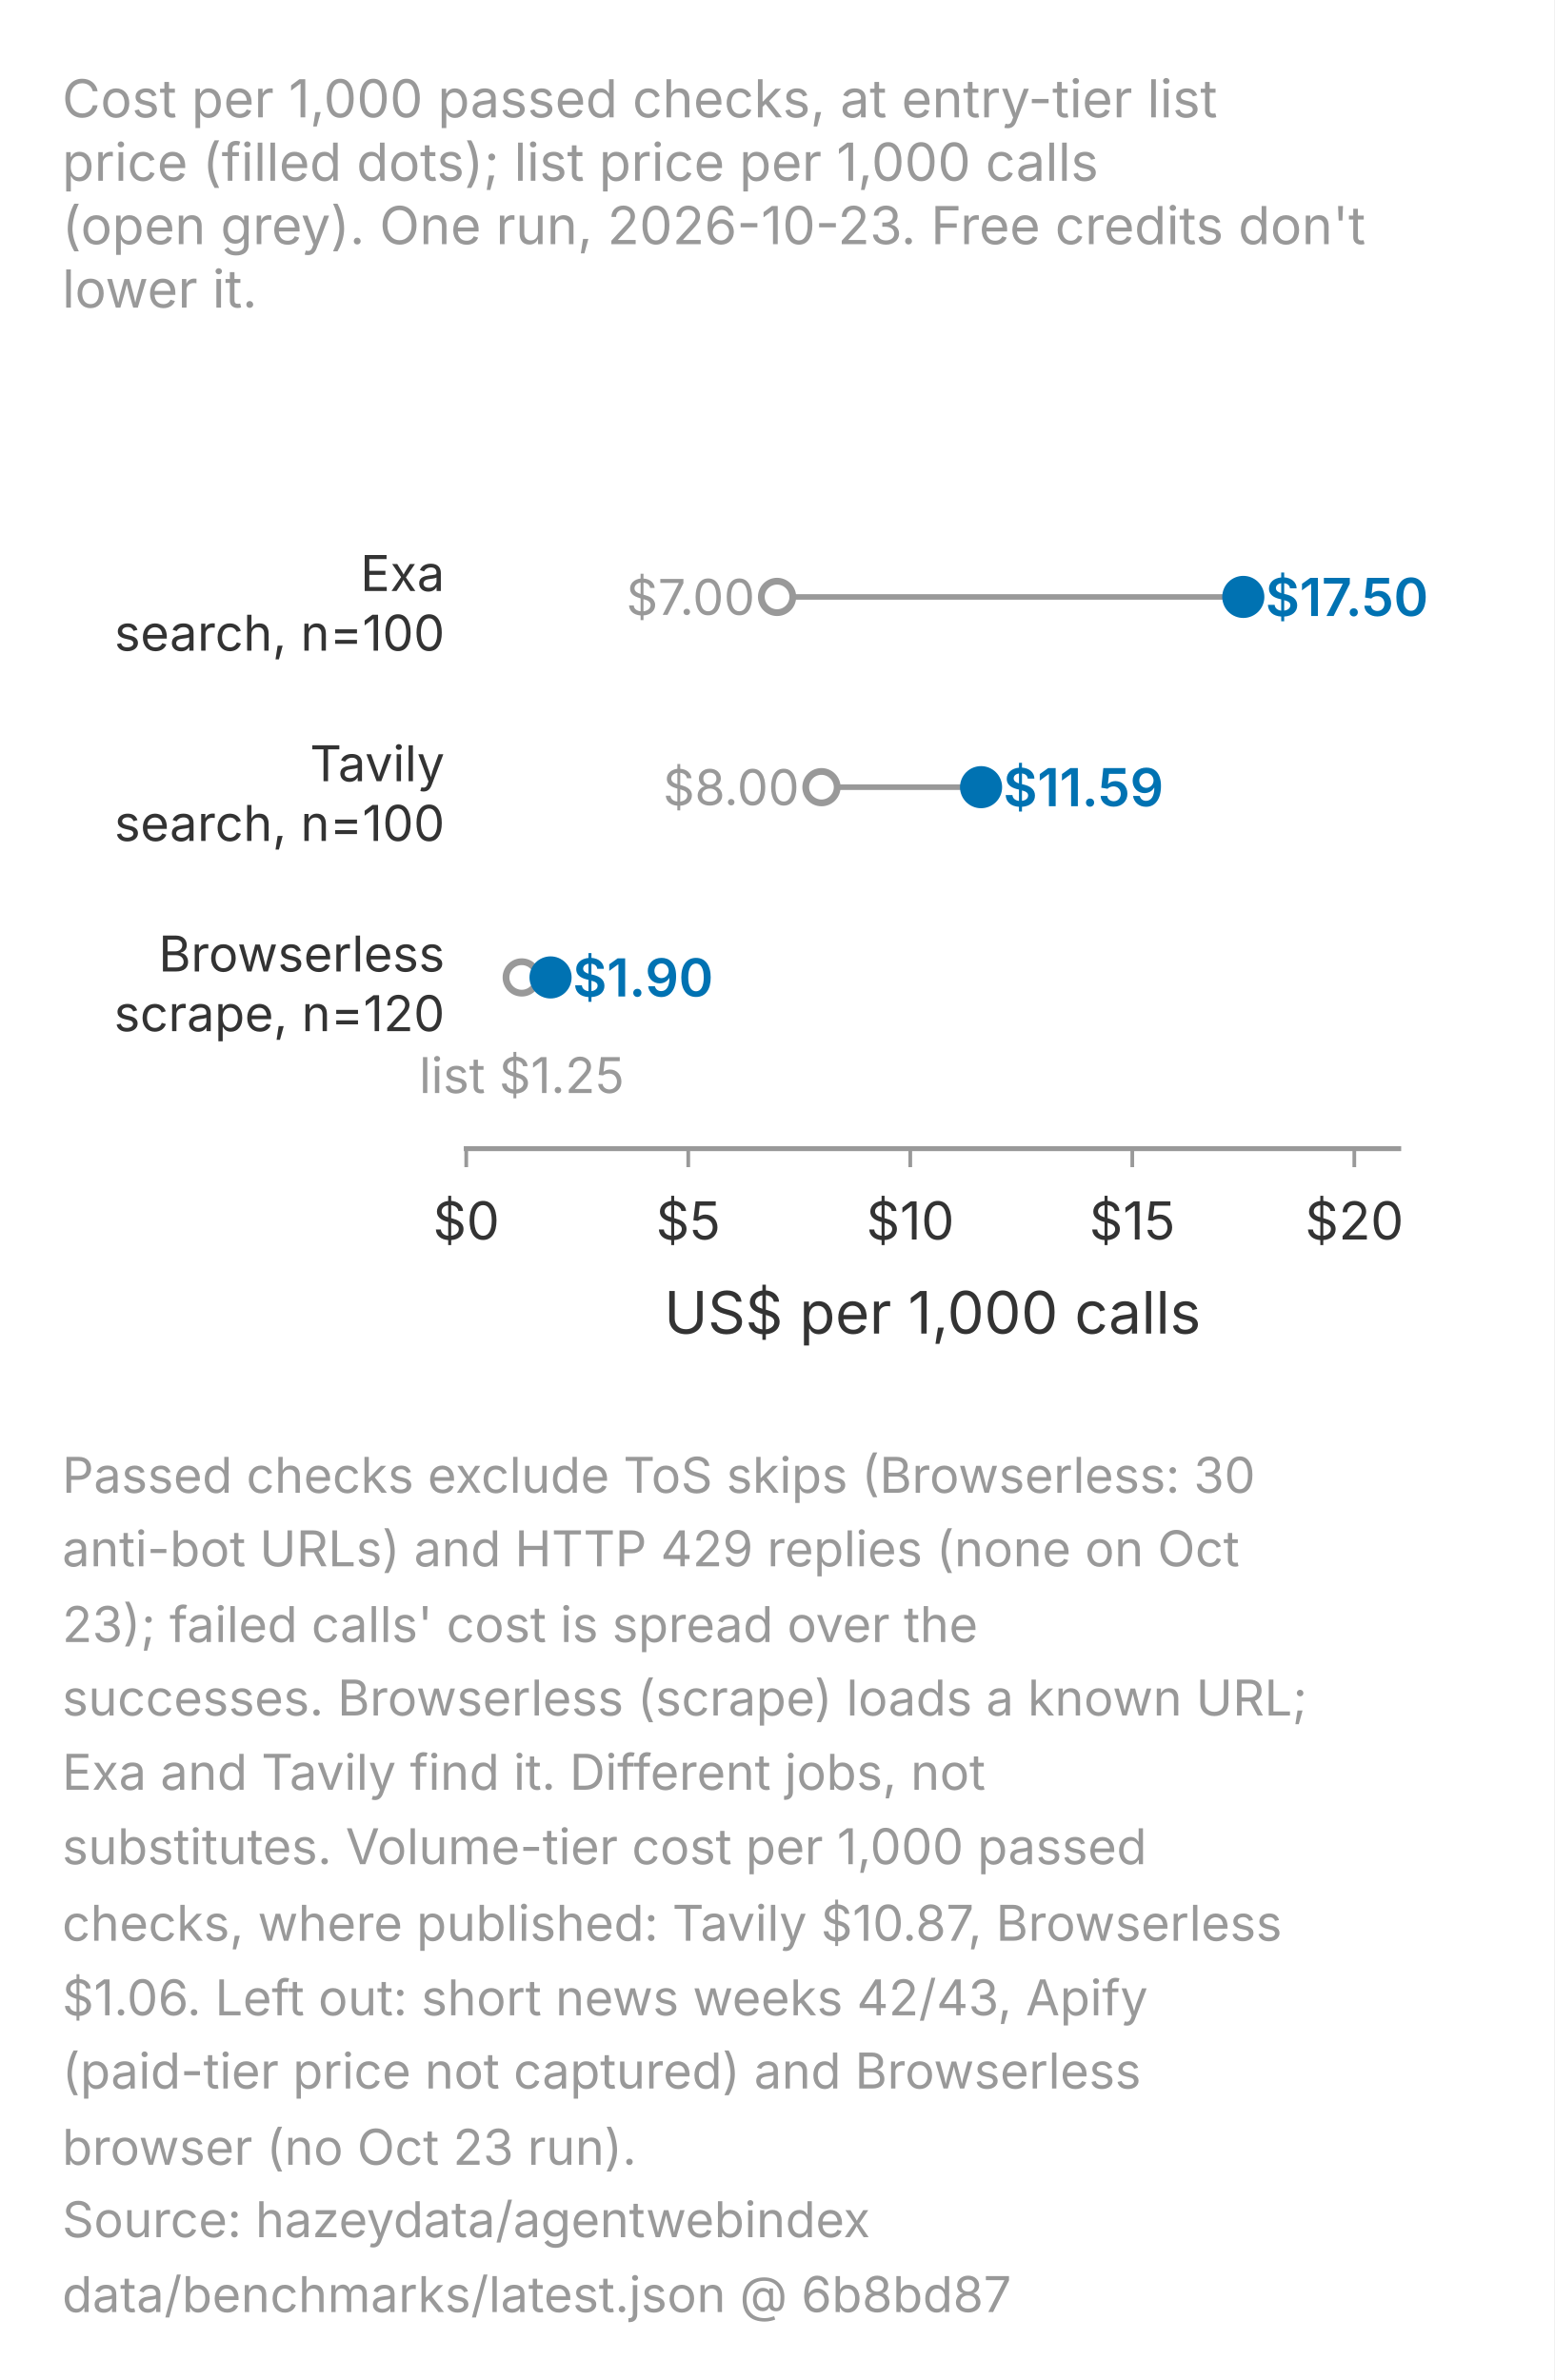
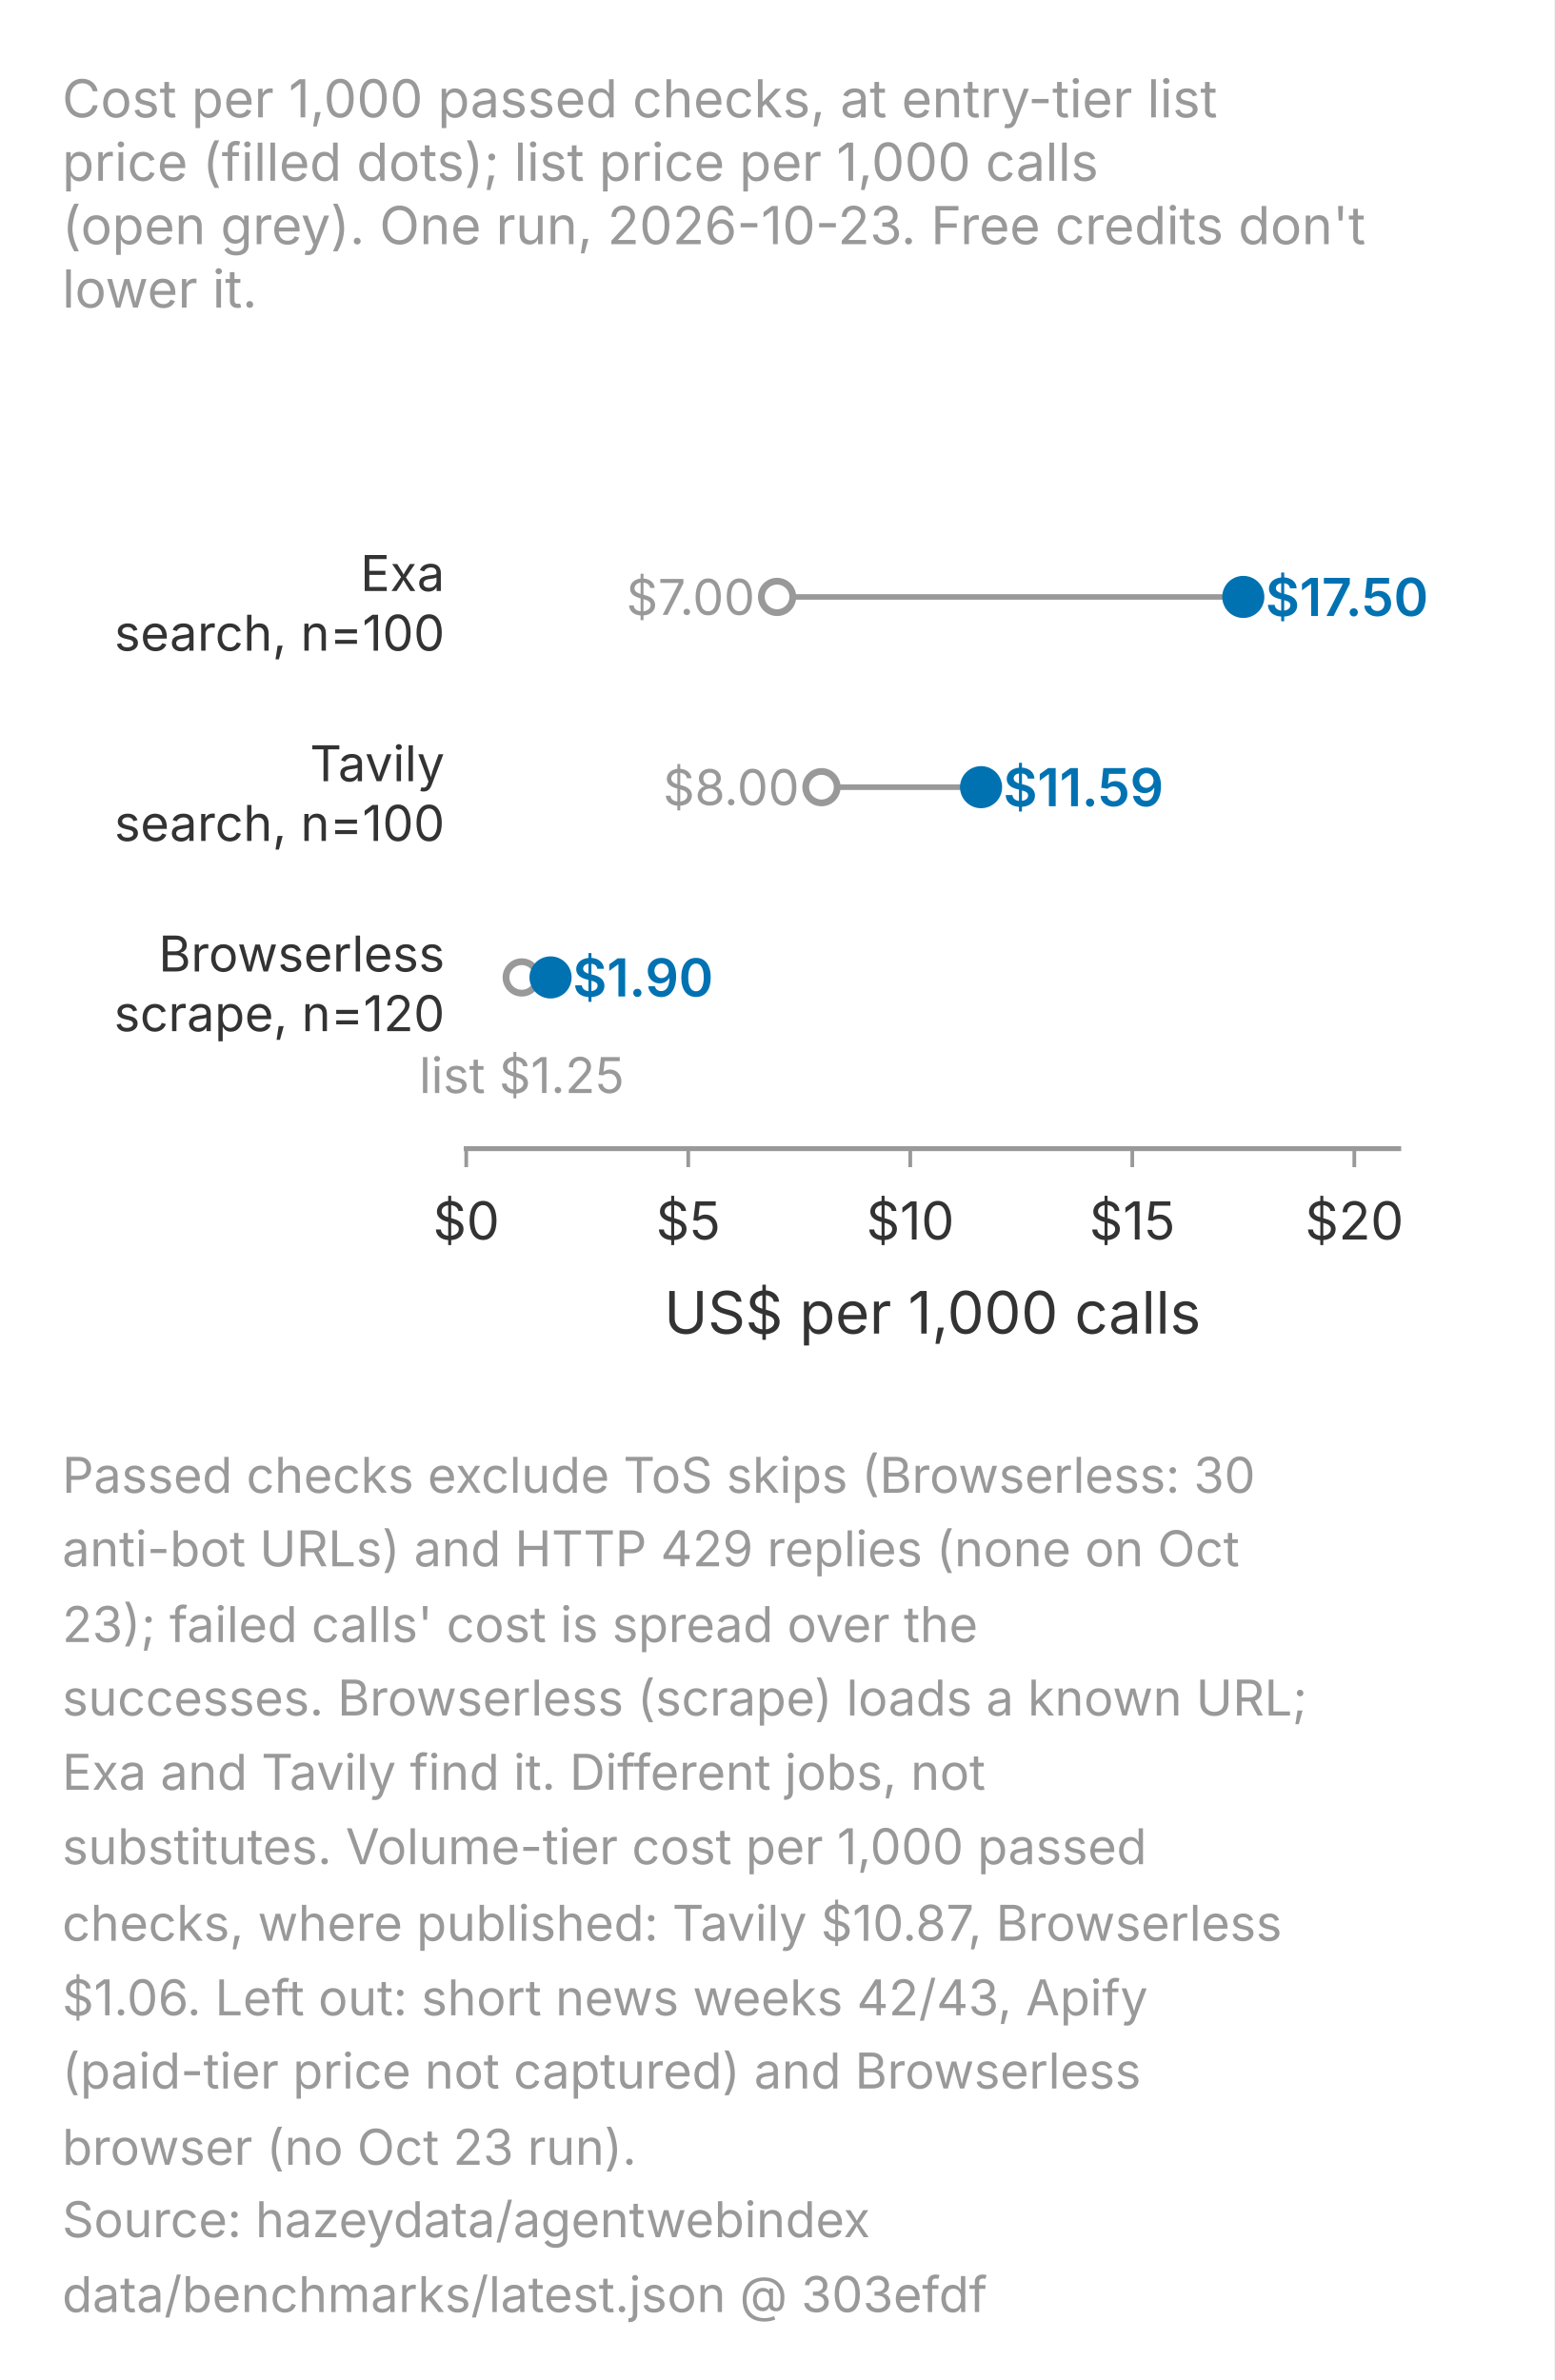
<svg xmlns="http://www.w3.org/2000/svg" xmlns:xlink="http://www.w3.org/1999/xlink" role="img" aria-label="Exa lists cheaper than Tavily ($7.00 vs $8.00 per 1,000 calls) but costs more per 1,000 passed checks ($17.50 vs $11.59)" width="252pt" height="386.01pt" viewBox="0 0 252 386.01" version="1.1">
  <defs>
    <style type="text/css">*{stroke-linejoin: round; stroke-linecap: butt}</style>
  </defs>
  <g id="figure_1">
    <g id="patch_1">
      <path d="M 0 386.01  L 252 386.01  L 252 0  L 0 0  z " style="fill: #ffffff" />
    </g>
    <g id="axes_1">
      <g id="patch_2">
        <path d="M 75.6 186.3  L 226.8 186.3  L 226.8 78.3  L 75.6 78.3  z " style="fill: #ffffff" />
      </g>
      <g id="matplotlib.axis_1">
        <g id="xtick_1">
          <g id="line2d_1">
            <defs>
-               <path id="m9cfb3f9d68" d="M 0 0  L 0 3  " style="stroke: #999999; stroke-width: 0.6" />
+               <path id="m31dd0832b9" d="M 0 0  L 0 3  " style="stroke: #999999; stroke-width: 0.6" />
            </defs>
            <g>
-               <use xlink:href="#m9cfb3f9d68" x="75.6" y="186.3" style="fill: #999999; stroke: #999999; stroke-width: 0.6" />
+               <use xlink:href="#m31dd0832b9" x="75.6" y="186.3" style="fill: #999999; stroke: #999999; stroke-width: 0.6" />
            </g>
          </g>
          <g id="text_1">
            <text style="font-size: 8.5px; font-family: 'Inter', sans-serif; text-anchor: middle; fill: #333333" x="75.6" y="201.034" transform="rotate(-0 75.6 201.0344)">$0</text>
          </g>
        </g>
        <g id="xtick_2">
          <g id="line2d_2">
            <g>
-               <use xlink:href="#m9cfb3f9d68" x="111.6" y="186.3" style="fill: #999999; stroke: #999999; stroke-width: 0.6" />
+               <use xlink:href="#m31dd0832b9" x="111.6" y="186.3" style="fill: #999999; stroke: #999999; stroke-width: 0.6" />
            </g>
          </g>
          <g id="text_2">
            <text style="font-size: 8.5px; font-family: 'Inter', sans-serif; text-anchor: middle; fill: #333333" x="111.6" y="201.034" transform="rotate(-0 111.6 201.0344)">$5</text>
          </g>
        </g>
        <g id="xtick_3">
          <g id="line2d_3">
            <g>
-               <use xlink:href="#m9cfb3f9d68" x="147.6" y="186.3" style="fill: #999999; stroke: #999999; stroke-width: 0.6" />
+               <use xlink:href="#m31dd0832b9" x="147.6" y="186.3" style="fill: #999999; stroke: #999999; stroke-width: 0.6" />
            </g>
          </g>
          <g id="text_3">
            <text style="font-size: 8.5px; font-family: 'Inter', sans-serif; text-anchor: middle; fill: #333333" x="147.6" y="201.034" transform="rotate(-0 147.6 201.0344)">$10</text>
          </g>
        </g>
        <g id="xtick_4">
          <g id="line2d_4">
            <g>
-               <use xlink:href="#m9cfb3f9d68" x="183.6" y="186.3" style="fill: #999999; stroke: #999999; stroke-width: 0.6" />
+               <use xlink:href="#m31dd0832b9" x="183.6" y="186.3" style="fill: #999999; stroke: #999999; stroke-width: 0.6" />
            </g>
          </g>
          <g id="text_4">
            <text style="font-size: 8.5px; font-family: 'Inter', sans-serif; text-anchor: middle; fill: #333333" x="183.6" y="201.034" transform="rotate(-0 183.6 201.0344)">$15</text>
          </g>
        </g>
        <g id="xtick_5">
          <g id="line2d_5">
            <g>
-               <use xlink:href="#m9cfb3f9d68" x="219.6" y="186.3" style="fill: #999999; stroke: #999999; stroke-width: 0.6" />
+               <use xlink:href="#m31dd0832b9" x="219.6" y="186.3" style="fill: #999999; stroke: #999999; stroke-width: 0.6" />
            </g>
          </g>
          <g id="text_5">
            <text style="font-size: 8.5px; font-family: 'Inter', sans-serif; text-anchor: middle; fill: #333333" x="219.6" y="201.034" transform="rotate(-0 219.6 201.0344)">$20</text>
          </g>
        </g>
        <g id="text_6">
          <text style="font-size: 9.5px; font-family: 'Inter', sans-serif; text-anchor: middle; fill: #333333" x="151.2" y="216.288" transform="rotate(-0 151.2 216.2878)">US$ per 1,000 calls</text>
        </g>
      </g>
      <g id="matplotlib.axis_2">
        <g id="ytick_1">
          <g id="line2d_6" />
          <g id="text_7">
            <text style="font-size: 8px; font-family: 'Inter', sans-serif; fill: #333333" transform="translate(25.7175 157.5637)">Browserless</text>
            <text style="font-size: 8px; font-family: 'Inter', sans-serif; fill: #333333" transform="translate(18.4875 167.2434)">scrape, n=120</text>
          </g>
        </g>
        <g id="ytick_2">
          <g id="line2d_7" />
          <g id="text_8">
            <text style="font-size: 8px; font-family: 'Inter', sans-serif; fill: #333333" transform="translate(50.24125 126.7066)">Tavily</text>
            <text style="font-size: 8px; font-family: 'Inter', sans-serif; fill: #333333" transform="translate(18.54125 136.3863)">search, n=100</text>
          </g>
        </g>
        <g id="ytick_3">
          <g id="line2d_8" />
          <g id="text_9">
            <text style="font-size: 8px; font-family: 'Inter', sans-serif; fill: #333333" transform="translate(58.43125 95.84944)">Exa</text>
            <text style="font-size: 8px; font-family: 'Inter', sans-serif; fill: #333333" transform="translate(18.54125 105.5291)">search, n=100</text>
          </g>
        </g>
      </g>
      <g id="line2d_9">
-         <path d="M 126 96.814  L 201.6 96.814  " clip-path="url(#pcf796cdb0f)" style="fill: none; stroke: #999999; stroke-width: 0.9; stroke-linecap: round" />
+         <path d="M 126 96.814  L 201.6 96.814  " clip-path="url(#pf7909f7793)" style="fill: none; stroke: #999999; stroke-width: 0.9; stroke-linecap: round" />
      </g>
      <g id="line2d_10">
-         <path d="M 133.2 127.671  L 159.078 127.671  " clip-path="url(#pcf796cdb0f)" style="fill: none; stroke: #999999; stroke-width: 0.9; stroke-linecap: round" />
+         <path d="M 133.2 127.671  L 159.078 127.671  " clip-path="url(#pf7909f7793)" style="fill: none; stroke: #999999; stroke-width: 0.9; stroke-linecap: round" />
      </g>
      <g id="line2d_11">
-         <path d="M 84.6 158.529  L 89.271 158.529  " clip-path="url(#pcf796cdb0f)" style="fill: none; stroke: #999999; stroke-width: 0.9; stroke-linecap: round" />
+         <path d="M 84.6 158.529  L 89.271 158.529  " clip-path="url(#pf7909f7793)" style="fill: none; stroke: #999999; stroke-width: 0.9; stroke-linecap: round" />
      </g>
      <g id="patch_3">
        <path d="M 75.6 186.3  L 226.8 186.3  " style="fill: none; stroke: #999999; stroke-width: 0.8; stroke-linejoin: miter; stroke-linecap: square" />
      </g>
      <g id="PathCollection_1">
        <defs>
-           <path id="m09bc105c01" d="M 0 2.55  C 0.676 2.55 1.325 2.281 1.803 1.803  C 2.281 1.325 2.55 0.676 2.55 0  C 2.55 -0.676 2.281 -1.325 1.803 -1.803  C 1.325 -2.281 0.676 -2.55 0 -2.55  C -0.676 -2.55 -1.325 -2.281 -1.803 -1.803  C -2.281 -1.325 -2.55 -0.676 -2.55 0  C -2.55 0.676 -2.281 1.325 -1.803 1.803  C -1.325 2.281 -0.676 2.55 0 2.55  z " style="stroke: #999999; stroke-width: 1.1" />
+           <path id="mf75d3d6653" d="M 0 2.55  C 0.676 2.55 1.325 2.281 1.803 1.803  C 2.281 1.325 2.55 0.676 2.55 0  C 2.55 -0.676 2.281 -1.325 1.803 -1.803  C 1.325 -2.281 0.676 -2.55 0 -2.55  C -0.676 -2.55 -1.325 -2.281 -1.803 -1.803  C -2.281 -1.325 -2.55 -0.676 -2.55 0  C -2.55 0.676 -2.281 1.325 -1.803 1.803  C -1.325 2.281 -0.676 2.55 0 2.55  z " style="stroke: #999999; stroke-width: 1.1" />
        </defs>
-         <g clip-path="url(#pcf796cdb0f)">
-           <use xlink:href="#m09bc105c01" x="126" y="96.814" style="fill: #ffffff; stroke: #999999; stroke-width: 1.1" />
+         <g clip-path="url(#pf7909f7793)">
+           <use xlink:href="#mf75d3d6653" x="126" y="96.814" style="fill: #ffffff; stroke: #999999; stroke-width: 1.1" />
        </g>
      </g>
      <g id="text_10">
        <text style="font-weight: 600; font-size: 8.5px; font-family: 'Inter', sans-serif; text-anchor: start; fill: #0072b2" x="205.2" y="99.906" transform="rotate(-0 205.2 99.90633)">$17.50</text>
      </g>
      <g id="text_11">
        <text style="font-size: 8px; font-family: 'Inter', sans-serif; text-anchor: end; fill: #999999" x="122.4" y="99.724" transform="rotate(-0 122.4 99.72444)">$7.00</text>
      </g>
      <g id="PathCollection_2">
-         <g clip-path="url(#pcf796cdb0f)">
-           <use xlink:href="#m09bc105c01" x="133.2" y="127.671" style="fill: #ffffff; stroke: #999999; stroke-width: 1.1" />
+         <g clip-path="url(#pf7909f7793)">
+           <use xlink:href="#mf75d3d6653" x="133.2" y="127.671" style="fill: #ffffff; stroke: #999999; stroke-width: 1.1" />
        </g>
      </g>
      <g id="text_12">
        <text style="font-weight: 600; font-size: 8.5px; font-family: 'Inter', sans-serif; text-anchor: start; fill: #0072b2" x="162.678" y="130.763" transform="rotate(-0 162.6783 130.7635)">$11.59</text>
      </g>
      <g id="text_13">
        <text style="font-size: 8px; font-family: 'Inter', sans-serif; text-anchor: end; fill: #999999" x="129.6" y="130.582" transform="rotate(-0 129.6 130.5816)">$8.00</text>
      </g>
      <g id="PathCollection_3">
-         <g clip-path="url(#pcf796cdb0f)">
-           <use xlink:href="#m09bc105c01" x="84.6" y="158.529" style="fill: #ffffff; stroke: #999999; stroke-width: 1.1" />
+         <g clip-path="url(#pf7909f7793)">
+           <use xlink:href="#mf75d3d6653" x="84.6" y="158.529" style="fill: #ffffff; stroke: #999999; stroke-width: 1.1" />
        </g>
      </g>
      <g id="text_14">
        <text style="font-weight: 600; font-size: 8.5px; font-family: 'Inter', sans-serif; text-anchor: start; fill: #0072b2" x="92.871" y="161.621" transform="rotate(-0 92.87089 161.6206)">$1.90</text>
      </g>
      <g id="text_15">
        <text style="font-size: 8px; font-family: 'Inter', sans-serif; text-anchor: middle; fill: #999999" x="84.6" y="177.279" transform="rotate(-0 84.6 177.2786)">list $1.25</text>
      </g>
      <g id="PathCollection_4">
        <defs>
-           <path id="ma14041f1b5" d="M 0 2.915  C 0.773 2.915 1.515 2.608 2.062 2.062  C 2.608 1.515 2.915 0.773 2.915 0  C 2.915 -0.773 2.608 -1.515 2.062 -2.062  C 1.515 -2.608 0.773 -2.915 0 -2.915  C -0.773 -2.915 -1.515 -2.608 -2.062 -2.062  C -2.608 -1.515 -2.915 -0.773 -2.915 0  C -2.915 0.773 -2.608 1.515 -2.062 2.062  C -1.515 2.608 -0.773 2.915 0 2.915  z " style="stroke: #0072b2" />
+           <path id="md751ff6902" d="M 0 2.915  C 0.773 2.915 1.515 2.608 2.062 2.062  C 2.608 1.515 2.915 0.773 2.915 0  C 2.915 -0.773 2.608 -1.515 2.062 -2.062  C 1.515 -2.608 0.773 -2.915 0 -2.915  C -0.773 -2.915 -1.515 -2.608 -2.062 -2.062  C -2.608 -1.515 -2.915 -0.773 -2.915 0  C -2.915 0.773 -2.608 1.515 -2.062 2.062  C -1.515 2.608 -0.773 2.915 0 2.915  z " style="stroke: #0072b2" />
        </defs>
-         <g clip-path="url(#pcf796cdb0f)">
-           <use xlink:href="#ma14041f1b5" x="201.6" y="96.814" style="fill: #0072b2; stroke: #0072b2" />
+         <g clip-path="url(#pf7909f7793)">
+           <use xlink:href="#md751ff6902" x="201.6" y="96.814" style="fill: #0072b2; stroke: #0072b2" />
        </g>
      </g>
      <g id="PathCollection_5">
-         <g clip-path="url(#pcf796cdb0f)">
-           <use xlink:href="#ma14041f1b5" x="159.078" y="127.671" style="fill: #0072b2; stroke: #0072b2" />
+         <g clip-path="url(#pf7909f7793)">
+           <use xlink:href="#md751ff6902" x="159.078" y="127.671" style="fill: #0072b2; stroke: #0072b2" />
        </g>
      </g>
      <g id="PathCollection_6">
-         <g clip-path="url(#pcf796cdb0f)">
-           <use xlink:href="#ma14041f1b5" x="89.271" y="158.529" style="fill: #0072b2; stroke: #0072b2" />
+         <g clip-path="url(#pf7909f7793)">
+           <use xlink:href="#md751ff6902" x="89.271" y="158.529" style="fill: #0072b2; stroke: #0072b2" />
        </g>
      </g>
    </g>
    <g id="text_16">
      <text style="font-size: 8.5px; font-family: 'Inter', sans-serif; fill: #999999" transform="translate(10.08 19.03438)">Cost per 1,000 passed checks, at entry-tier list</text>
      <text style="font-size: 8.5px; font-family: 'Inter', sans-serif; fill: #999999" transform="translate(10.08 29.31904)">price (filled dots); list price per 1,000 calls</text>
      <text style="font-size: 8.5px; font-family: 'Inter', sans-serif; fill: #999999" transform="translate(10.08 39.60371)">(open grey). One run, 2026-10-23. Free credits don't</text>
      <text style="font-size: 8.5px; font-family: 'Inter', sans-serif; fill: #999999" transform="translate(10.08 49.88838)">lower it.</text>
    </g>
    <g id="text_17">
      <text style="font-size: 8px; font-family: 'Inter', sans-serif; fill: #999999" transform="translate(10.08 242.1201)">Passed checks exclude ToS skips (Browserless: 30</text>
      <text style="font-size: 8px; font-family: 'Inter', sans-serif; fill: #999999" transform="translate(10.08 254.036)">anti-bot URLs) and HTTP 429 replies (none on Oct</text>
      <text style="font-size: 8px; font-family: 'Inter', sans-serif; fill: #999999" transform="translate(10.08 266.3193)">23); failed calls' cost is spread over the</text>
      <text style="font-size: 8px; font-family: 'Inter', sans-serif; fill: #999999" transform="translate(10.08 278.2352)">successes. Browserless (scrape) loads a known URL;</text>
      <text style="font-size: 8px; font-family: 'Inter', sans-serif; fill: #999999" transform="translate(10.08 290.2779)">Exa and Tavily find it. Different jobs, not</text>
      <text style="font-size: 8px; font-family: 'Inter', sans-serif; fill: #999999" transform="translate(10.08 302.3519)">substitutes. Volume-tier cost per 1,000 passed</text>
      <text style="font-size: 8px; font-family: 'Inter', sans-serif; fill: #999999" transform="translate(10.08 314.7665)">checks, where published: Tavily $10.87, Browserless</text>
      <text style="font-size: 8px; font-family: 'Inter', sans-serif; fill: #999999" transform="translate(10.08 326.8661)">$1.06. Left out: short news weeks 42/43, Apify</text>
      <text style="font-size: 8px; font-family: 'Inter', sans-serif; fill: #999999" transform="translate(10.08 338.7332)">(paid-tier price not captured) and Browserless</text>
      <text style="font-size: 8px; font-family: 'Inter', sans-serif; fill: #999999" transform="translate(10.08 351.1041)">browser (no Oct 23 run).</text>
      <text style="font-size: 8px; font-family: 'Inter', sans-serif; fill: #999999" transform="translate(10.08 362.8443)">Source: hazeydata/agentwebindex</text>
-       <text style="font-size: 8px; font-family: 'Inter', sans-serif; fill: #999999" transform="translate(10.08 374.9908)">data/benchmarks/latest.json @ 6b8bd87</text>
+       <text style="font-size: 8px; font-family: 'Inter', sans-serif; fill: #999999" transform="translate(10.08 374.9908)">data/benchmarks/latest.json @ 303efdf</text>
    </g>
  </g>
  <defs>
-     <clipPath id="pcf796cdb0f">
+     <clipPath id="pf7909f7793">
      <rect x="75.6" y="78.3" width="151.2" height="108" />
    </clipPath>
  </defs>
</svg>
